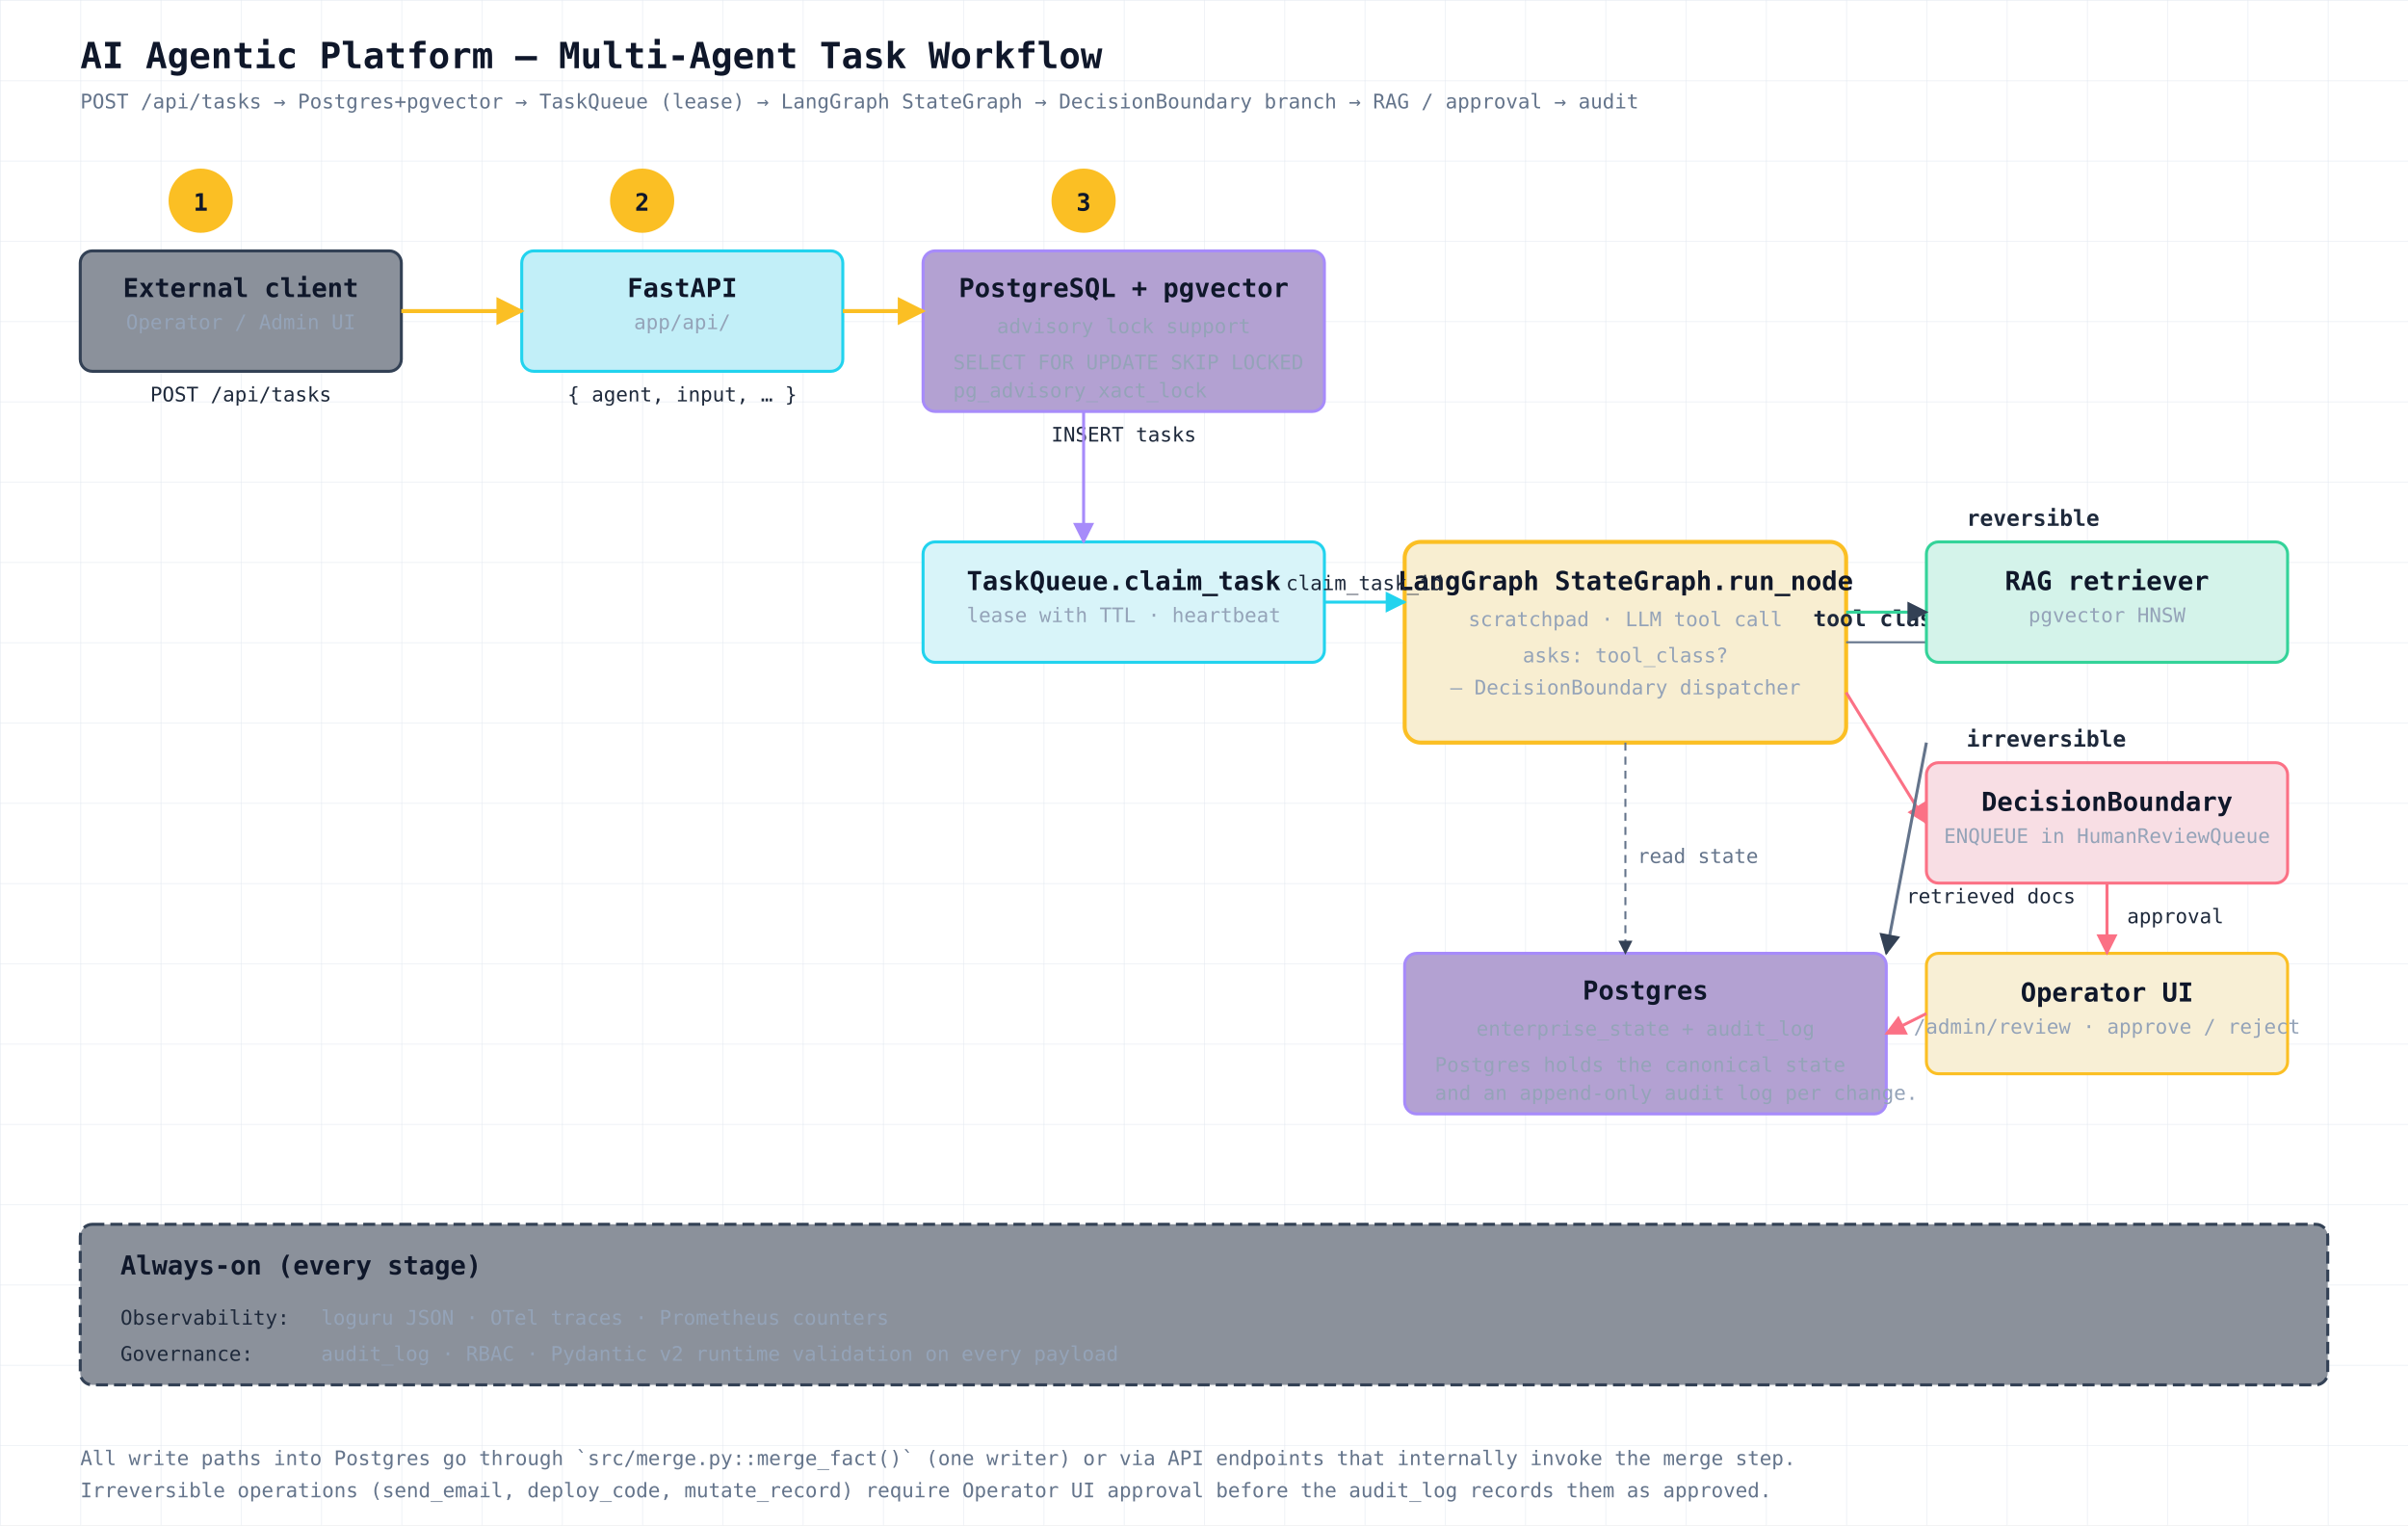
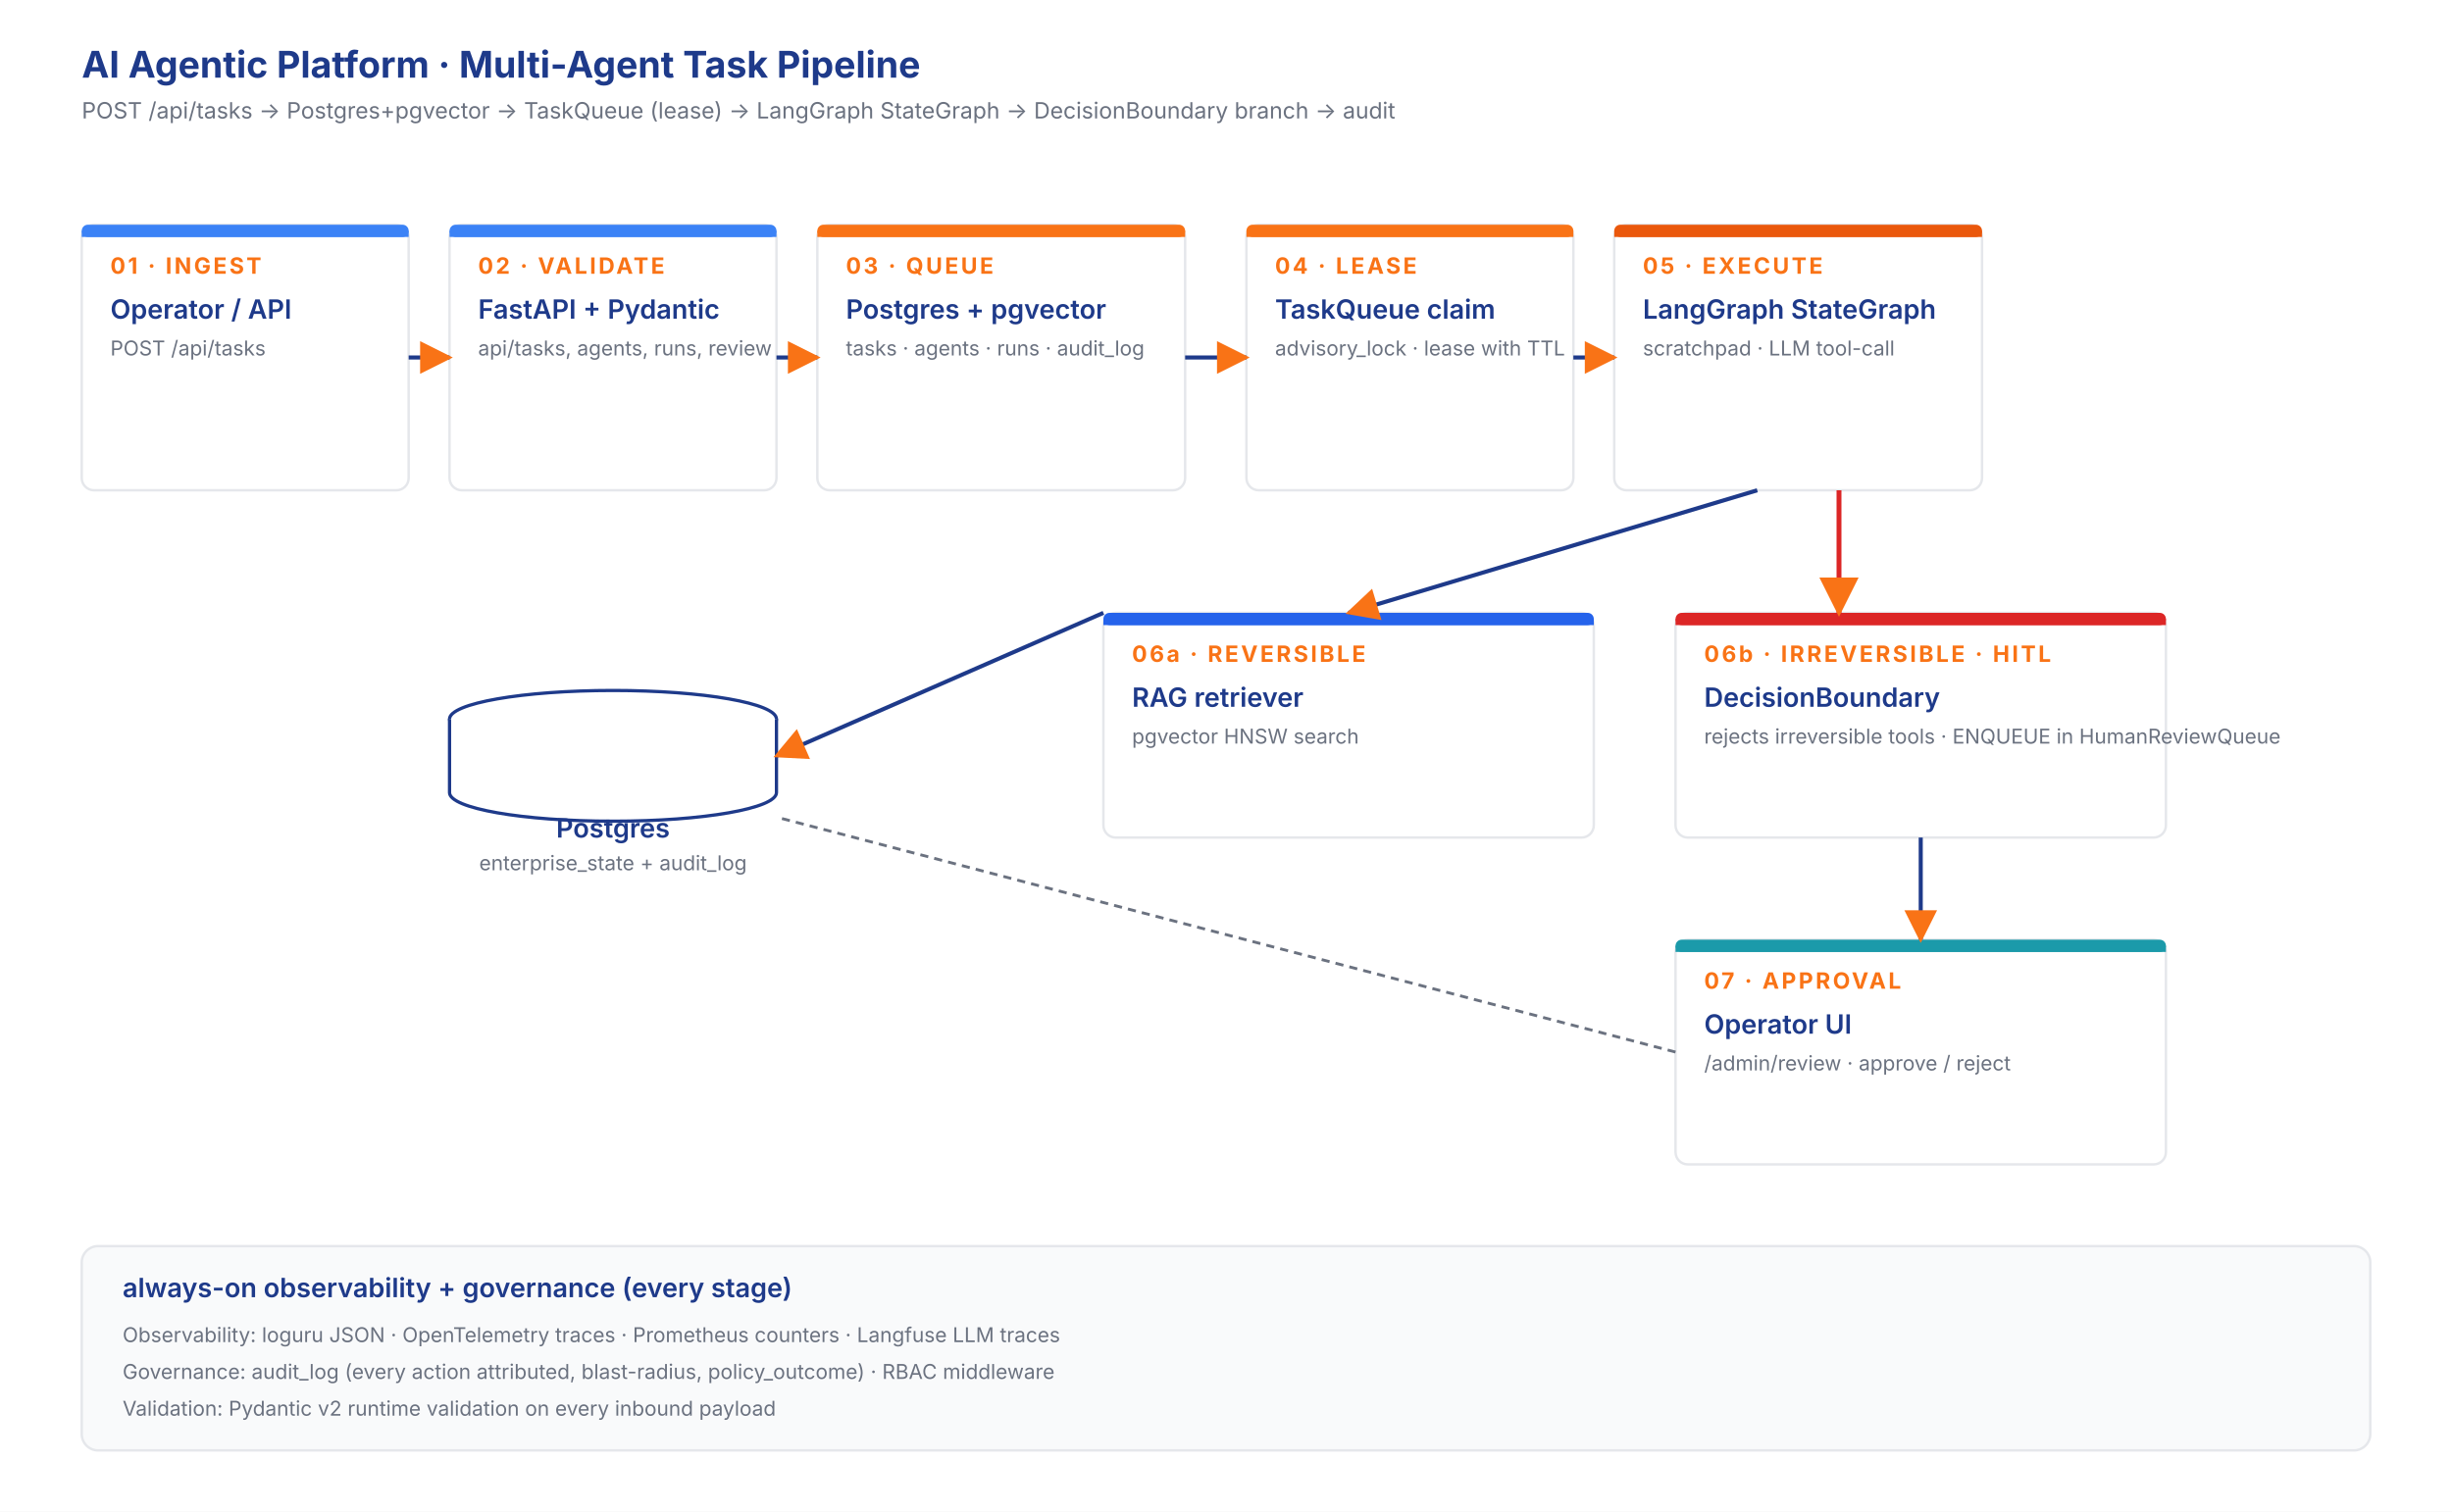
- <svg xmlns="http://www.w3.org/2000/svg" viewBox="0 0 1200 760" width="1200" height="760">
+ <svg xmlns="http://www.w3.org/2000/svg" viewBox="0 0 1200 740" width="1200" height="740">
  <defs>
-     <pattern id="grid" width="40" height="40" patternUnits="userSpaceOnUse">
-       <path d="M 40 0 L 0 0 0 40" fill="none" stroke="#e2e8f0" stroke-width="0.5" />
-     </pattern>
-     <marker id="arrow" viewBox="0 0 10 10" refX="9" refY="5" markerWidth="7" markerHeight="7" orient="auto-start-reverse">
-       <path d="M 0 0 L 10 5 L 0 10 z" fill="#334155" />
-     </marker>
-     <marker id="arrow-amber" viewBox="0 0 10 10" refX="9" refY="5" markerWidth="7" markerHeight="7" orient="auto-start-reverse">
-       <path d="M 0 0 L 10 5 L 0 10 z" fill="#fbbf24" />
-     </marker>
-     <marker id="arrow-cyan" viewBox="0 0 10 10" refX="9" refY="5" markerWidth="7" markerHeight="7" orient="auto-start-reverse">
-       <path d="M 0 0 L 10 5 L 0 10 z" fill="#22d3ee" />
-     </marker>
-     <marker id="arrow-violet" viewBox="0 0 10 10" refX="9" refY="5" markerWidth="7" markerHeight="7" orient="auto-start-reverse">
-       <path d="M 0 0 L 10 5 L 0 10 z" fill="#a78bfa" />
-     </marker>
-     <marker id="arrow-rose" viewBox="0 0 10 10" refX="9" refY="5" markerWidth="7" markerHeight="7" orient="auto-start-reverse">
-       <path d="M 0 0 L 10 5 L 0 10 z" fill="#fb7185" />
-     </marker>
    <style>
-       .node-name { font: 600 13px ui-monospace, "SF Mono", monospace; fill: #0f172a; }
-       .node-sub  { font: 10px ui-monospace, "SF Mono", monospace; fill: #94a3b8; }
-       .arrow-lbl { font: 10px ui-monospace, "SF Mono", monospace; fill: #1e293b; }
-       .branch-lbl{ font: 700 11px ui-monospace, "SF Mono", monospace; fill: #1e293b; }
-       .title     { font: 700 18px ui-monospace, "SF Mono", monospace; fill: #0f172a; }
-       .footnote  { font: 10px ui-monospace, "SF Mono", monospace; fill: #64748b; }
-       .step-num  { font: 700 12px ui-monospace, "SF Mono", monospace; fill: #0f172a; }
+ 
+       .title     { font: 700 18px 'Inter', sans-serif; fill: #1E3A8A; }
+       .subtitle  { font: 11px 'Inter', sans-serif; fill: #6B7280; }
+       .node-name { font: 600 13px 'Inter', sans-serif; fill: #1E3A8A; }
+       .node-sub  { font: 10px 'Inter', sans-serif; fill: #6B7280; }
+       .edge-lbl  { font: 600 10px 'Inter', sans-serif; fill: #F97316; }
+       .footnote  { font: 10px 'Inter', sans-serif; fill: #6B7280; }
+       .stage-tag { font: 700 11px 'Inter', sans-serif; fill: #F97316; letter-spacing: 1.2px; }
    </style>
  </defs>
-   <rect width="1200" height="760" fill="#ffffff" />
-   <rect width="1200" height="760" fill="url(#grid)" />
-   <text x="40" y="34" class="title">AI Agentic Platform — Multi-Agent Task Workflow</text>
-   <text x="40" y="54" class="footnote">POST /api/tasks → Postgres+pgvector → TaskQueue (lease) → LangGraph StateGraph → DecisionBoundary branch → RAG / approval → audit</text>
-   <g>
-     <circle cx="100" cy="100" r="16" fill="#fbbf24" />
-     <text x="100" y="105" class="step-num" text-anchor="middle">1</text>
-     <rect x="40" y="125" width="160" height="60" rx="6" fill="#f8fafc" />
-     <rect x="40" y="125" width="160" height="60" rx="6" fill="rgba(30,41,59,0.5)" stroke="#334155" stroke-width="1.5" />
-     <text x="120" y="148" class="node-name" text-anchor="middle">External client</text>
-     <text x="120" y="164" class="node-sub" text-anchor="middle">Operator / Admin UI</text>
-     <text x="120" y="200" class="arrow-lbl" fill="#fbbf24" text-anchor="middle">POST /api/tasks</text>
-   </g>
-   <g>
-     <circle cx="320" cy="100" r="16" fill="#fbbf24" />
-     <text x="320" y="105" class="step-num" text-anchor="middle">2</text>
-     <rect x="260" y="125" width="160" height="60" rx="6" fill="#f8fafc" />
-     <rect x="260" y="125" width="160" height="60" rx="6" fill="rgba(34,211,238,0.25)" stroke="#22d3ee" stroke-width="1.5" />
-     <text x="340" y="148" class="node-name" fill="#0e7490" text-anchor="middle">FastAPI</text>
-     <text x="340" y="164" class="node-sub" text-anchor="middle">app/api/</text>
-     <text x="340" y="200" class="arrow-lbl" fill="#22d3ee" text-anchor="middle">{ agent, input, … }</text>
-   </g>
-   <g>
-     <circle cx="540" cy="100" r="16" fill="#fbbf24" />
-     <text x="540" y="105" class="step-num" text-anchor="middle">3</text>
-     <rect x="460" y="125" width="200" height="80" rx="6" fill="#f8fafc" />
-     <rect x="460" y="125" width="200" height="80" rx="6" fill="rgba(76,29,149,0.4)" stroke="#a78bfa" stroke-width="1.5" />
-     <text x="560" y="148" class="node-name" fill="#6d28d9" text-anchor="middle">PostgreSQL + pgvector</text>
-     <text x="560" y="166" class="node-sub" text-anchor="middle">advisory lock support</text>
-     <text x="475" y="184" class="node-sub">SELECT FOR UPDATE SKIP LOCKED</text>
-     <text x="475" y="198" class="node-sub">pg_advisory_xact_lock</text>
-     <text x="560" y="220" class="arrow-lbl" fill="#a78bfa" text-anchor="middle">INSERT tasks</text>
-   </g>
-   <g>
-     <rect x="460" y="270" width="200" height="60" rx="6" fill="#f8fafc" />
-     <rect x="460" y="270" width="200" height="60" rx="6" fill="rgba(34,211,238,0.15)" stroke="#22d3ee" stroke-width="1.5" />
-     <text x="560" y="294" class="node-name" fill="#0e7490" text-anchor="middle">TaskQueue.claim_task</text>
-     <text x="560" y="310" class="node-sub" text-anchor="middle">lease with TTL · heartbeat</text>
-     <line x1="540" y1="205" x2="540" y2="270" stroke="#a78bfa" stroke-width="1.5" marker-end="url(#arrow-violet)" />
-   </g>
-   <g>
-     <rect x="700" y="270" width="220" height="100" rx="8" fill="#f8fafc" />
-     <rect x="700" y="270" width="220" height="100" rx="8" fill="rgba(251,191,36,0.2)" stroke="#fbbf24" stroke-width="2" />
-     <text x="810" y="294" class="node-name" fill="#a16207" text-anchor="middle">LangGraph StateGraph.run_node</text>
-     <text x="810" y="312" class="node-sub" text-anchor="middle">scratchpad · LLM tool call</text>
-     <text x="810" y="330" class="node-sub" text-anchor="middle">asks: tool_class?</text>
-     <text x="810" y="346" class="node-sub" text-anchor="middle">— DecisionBoundary dispatcher</text>
-     <line x1="660" y1="300" x2="700" y2="300" stroke="#22d3ee" stroke-width="1.5" marker-end="url(#arrow-cyan)" />
-     <text x="680" y="294" class="arrow-lbl" fill="#22d3ee" text-anchor="middle">claim_task_id</text>
-   </g>
-   <line x1="920" y1="320" x2="960" y2="320" stroke="#64748b" stroke-width="1" />
-   <text x="940" y="312" class="branch-lbl" fill="#1e293b" text-anchor="middle">tool class:</text>
-   <g>
-     <text x="980" y="262" class="branch-lbl" fill="#34d399">reversible</text>
-     <rect x="960" y="270" width="180" height="60" rx="6" fill="#f8fafc" />
-     <rect x="960" y="270" width="180" height="60" rx="6" fill="rgba(52,211,153,0.18)" stroke="#34d399" stroke-width="1.5" />
-     <text x="1050" y="294" class="node-name" fill="#047857" text-anchor="middle">RAG retriever</text>
-     <text x="1050" y="310" class="node-sub" text-anchor="middle">pgvector HNSW</text>
-     <line x1="920" y1="305" x2="960" y2="305" stroke="#34d399" stroke-width="1.5" marker-end="url(#arrow)" />
-   </g>
-   <g>
-     <text x="980" y="372" class="branch-lbl" fill="#fb7185">irreversible</text>
-     <rect x="960" y="380" width="180" height="60" rx="6" fill="#f8fafc" />
-     <rect x="960" y="380" width="180" height="60" rx="6" fill="rgba(251,113,133,0.2)" stroke="#fb7185" stroke-width="1.5" />
-     <text x="1050" y="404" class="node-name" fill="#be123c" text-anchor="middle">DecisionBoundary</text>
-     <text x="1050" y="420" class="node-sub" text-anchor="middle">ENQUEUE in HumanReviewQueue</text>
-     <line x1="920" y1="345" x2="960" y2="410" stroke="#fb7185" stroke-width="1.5" marker-end="url(#arrow-rose)" />
-   </g>
-   <g>
-     <rect x="960" y="475" width="180" height="60" rx="6" fill="#f8fafc" />
-     <rect x="960" y="475" width="180" height="60" rx="6" fill="rgba(251,191,36,0.18)" stroke="#fbbf24" stroke-width="1.5" />
-     <text x="1050" y="499" class="node-name" fill="#a16207" text-anchor="middle">Operator UI</text>
-     <text x="1050" y="515" class="node-sub" text-anchor="middle">/admin/review · approve / reject</text>
-     <line x1="1050" y1="440" x2="1050" y2="475" stroke="#fb7185" stroke-width="1.5" marker-end="url(#arrow-rose)" />
-     <text x="1060" y="460" class="arrow-lbl" fill="#fb7185">approval</text>
-   </g>
-   <g>
-     <rect x="700" y="475" width="240" height="80" rx="6" fill="#f8fafc" />
-     <rect x="700" y="475" width="240" height="80" rx="6" fill="rgba(76,29,149,0.4)" stroke="#a78bfa" stroke-width="1.5" />
-     <text x="820" y="498" class="node-name" fill="#6d28d9" text-anchor="middle">Postgres</text>
-     <text x="820" y="516" class="node-sub" text-anchor="middle">enterprise_state + audit_log</text>
-     <text x="715" y="534" class="node-sub">Postgres holds the canonical state</text>
-     <text x="715" y="548" class="node-sub">and an append-only audit log per change.</text>
-     <line x1="960" y1="370" x2="940" y2="475" stroke="#64748b" stroke-width="1.5" marker-end="url(#arrow)" />
-     <text x="950" y="450" class="arrow-lbl" fill="#1e293b">retrieved docs</text>
-     <line x1="960" y1="505" x2="940" y2="515" stroke="#fb7185" stroke-width="1.5" marker-end="url(#arrow-rose)" />
-     <line x1="810" y1="370" x2="810" y2="475" stroke="#64748b" stroke-width="1" stroke-dasharray="4 3" marker-end="url(#arrow)" />
-     <text x="816" y="430" class="footnote">read state</text>
-   </g>
-   <line x1="200" y1="155" x2="260" y2="155" stroke="#fbbf24" stroke-width="2" marker-end="url(#arrow-amber)" />
-   <line x1="420" y1="155" x2="460" y2="155" stroke="#fbbf24" stroke-width="2" marker-end="url(#arrow-amber)" />
-   <g>
-     <rect x="40" y="610" width="1120" height="80" rx="6" fill="#f8fafc" />
-     <rect x="40" y="610" width="1120" height="80" rx="6" fill="rgba(30,41,59,0.5)" stroke="#334155" stroke-width="1.5" stroke-dasharray="6 3" />
-     <text x="60" y="635" class="node-name" fill="#1e293b">Always-on (every stage)</text>
-     <text x="60" y="660" class="arrow-lbl" fill="#1e293b">Observability:</text>
-     <text x="160" y="660" class="node-sub">loguru JSON · OTel traces · Prometheus counters</text>
-     <text x="60" y="678" class="arrow-lbl" fill="#1e293b">Governance:</text>
-     <text x="160" y="678" class="node-sub">audit_log  ·  RBAC  ·  Pydantic v2 runtime validation on every payload</text>
-   </g>
-   <text x="40" y="730" class="footnote">All write paths into Postgres go through `src/merge.py::merge_fact()` (one writer) or via API endpoints that internally invoke the merge step.</text>
-   <text x="40" y="746" class="footnote">Irreversible operations (send_email, deploy_code, mutate_record) require Operator UI approval before the audit_log records them as approved.</text>
+   <rect width="1200" height="740" fill="#FFFFFF" />
+   <text x="40" y="38" class="title">AI Agentic Platform · Multi-Agent Task Pipeline</text>
+   <text x="40" y="58" class="subtitle">POST /api/tasks → Postgres+pgvector → TaskQueue (lease) → LangGraph StateGraph → DecisionBoundary branch → audit</text>
+   <rect x="40" y="110" width="160" height="130" rx="6" fill="#FFFFFF" stroke="#E5E7EB" stroke-width="1.2" />
+   <rect x="40" y="110" width="160" height="6" rx="3" fill="#3B82F6" />
+   <rect x="40" y="113" width="160" height="3" fill="#3B82F6" />
+   <text x="54" y="134" class="stage-tag">01 · INGEST</text>
+   <text x="54" y="156" class="node-name">Operator / API</text>
+   <text x="54" y="174" class="node-sub">POST /api/tasks</text>
+   <rect x="220" y="110" width="160" height="130" rx="6" fill="#FFFFFF" stroke="#E5E7EB" stroke-width="1.2" />
+   <rect x="220" y="110" width="160" height="6" rx="3" fill="#3B82F6" />
+   <rect x="220" y="113" width="160" height="3" fill="#3B82F6" />
+   <text x="234" y="134" class="stage-tag">02 · VALIDATE</text>
+   <text x="234" y="156" class="node-name">FastAPI + Pydantic</text>
+   <text x="234" y="174" class="node-sub">api/tasks, agents, runs, review</text>
+   <rect x="400" y="110" width="180" height="130" rx="6" fill="#FFFFFF" stroke="#E5E7EB" stroke-width="1.2" />
+   <rect x="400" y="110" width="180" height="6" rx="3" fill="#F97316" />
+   <rect x="400" y="113" width="180" height="3" fill="#F97316" />
+   <text x="414" y="134" class="stage-tag">03 · QUEUE</text>
+   <text x="414" y="156" class="node-name">Postgres + pgvector</text>
+   <text x="414" y="174" class="node-sub">tasks · agents · runs · audit_log</text>
+   <rect x="610" y="110" width="160" height="130" rx="6" fill="#FFFFFF" stroke="#E5E7EB" stroke-width="1.2" />
+   <rect x="610" y="110" width="160" height="6" rx="3" fill="#F97316" />
+   <rect x="610" y="113" width="160" height="3" fill="#F97316" />
+   <text x="624" y="134" class="stage-tag">04 · LEASE</text>
+   <text x="624" y="156" class="node-name">TaskQueue claim</text>
+   <text x="624" y="174" class="node-sub">advisory_lock · lease with TTL</text>
+   <rect x="790" y="110" width="180" height="130" rx="6" fill="#FFFFFF" stroke="#E5E7EB" stroke-width="1.2" />
+   <rect x="790" y="110" width="180" height="6" rx="3" fill="#EA580C" />
+   <rect x="790" y="113" width="180" height="3" fill="#EA580C" />
+   <text x="804" y="134" class="stage-tag">05 · EXECUTE</text>
+   <text x="804" y="156" class="node-name">LangGraph StateGraph</text>
+   <text x="804" y="174" class="node-sub">scratchpad · LLM tool-call</text>
+   <rect x="540" y="300" width="240" height="110" rx="6" fill="#FFFFFF" stroke="#E5E7EB" stroke-width="1.2" />
+   <rect x="540" y="300" width="240" height="6" rx="3" fill="#2563EB" />
+   <rect x="540" y="303" width="240" height="3" fill="#2563EB" />
+   <text x="554" y="324" class="stage-tag">06a · REVERSIBLE</text>
+   <text x="554" y="346" class="node-name">RAG retriever</text>
+   <text x="554" y="364" class="node-sub">pgvector HNSW search</text>
+   <rect x="820" y="300" width="240" height="110" rx="6" fill="#FFFFFF" stroke="#E5E7EB" stroke-width="1.2" />
+   <rect x="820" y="300" width="240" height="6" rx="3" fill="#DC2626" />
+   <rect x="820" y="303" width="240" height="3" fill="#DC2626" />
+   <text x="834" y="324" class="stage-tag">06b · IRREVERSIBLE · HITL</text>
+   <text x="834" y="346" class="node-name">DecisionBoundary</text>
+   <text x="834" y="364" class="node-sub">rejects irreversible tools · ENQUEUE in HumanReviewQueue</text>
+   <rect x="820" y="460" width="240" height="110" rx="6" fill="#FFFFFF" stroke="#E5E7EB" stroke-width="1.2" />
+   <rect x="820" y="460" width="240" height="6" rx="3" fill="#1B9AAA" />
+   <rect x="820" y="463" width="240" height="3" fill="#1B9AAA" />
+   <text x="834" y="484" class="stage-tag">07 · APPROVAL</text>
+   <text x="834" y="506" class="node-name">Operator UI</text>
+   <text x="834" y="524" class="node-sub">/admin/review · approve / reject</text>
+   <ellipse cx="300" cy="352.0" rx="80.0" ry="14" fill="#FFFFFF" stroke="#1E3A8A" stroke-width="1.6" />
+   <path d="M 220.0 352.0            v 36            a 80.0 14 0 0 0 160.0 0            v -36" fill="#FFFFFF" stroke="#1E3A8A" stroke-width="1.6" />
+   <text x="300" y="410.0" class="node-name" text-anchor="middle">Postgres</text>
+   <text x="300" y="426.0" class="node-sub" text-anchor="middle">enterprise_state + audit_log</text>
+   <defs>
+     <marker id="arrC" viewBox="0 0 10 10" refX="9" refY="5" markerWidth="8" markerHeight="8" orient="auto-start-reverse">
+       <path d="M 0 0 L 10 5 L 0 10 z" fill="#F97316" />
+     </marker>
+   </defs>
+   <line x1="200" y1="175" x2="220" y2="175" stroke="#1E3A8A" stroke-width="2" marker-end="url(#arrC)" />
+   <defs>
+     <marker id="arrC" viewBox="0 0 10 10" refX="9" refY="5" markerWidth="8" markerHeight="8" orient="auto-start-reverse">
+       <path d="M 0 0 L 10 5 L 0 10 z" fill="#F97316" />
+     </marker>
+   </defs>
+   <line x1="380" y1="175" x2="400" y2="175" stroke="#1E3A8A" stroke-width="2" marker-end="url(#arrC)" />
+   <defs>
+     <marker id="arrC" viewBox="0 0 10 10" refX="9" refY="5" markerWidth="8" markerHeight="8" orient="auto-start-reverse">
+       <path d="M 0 0 L 10 5 L 0 10 z" fill="#F97316" />
+     </marker>
+   </defs>
+   <line x1="580" y1="175" x2="610" y2="175" stroke="#1E3A8A" stroke-width="2" marker-end="url(#arrC)" />
+   <defs>
+     <marker id="arrC" viewBox="0 0 10 10" refX="9" refY="5" markerWidth="8" markerHeight="8" orient="auto-start-reverse">
+       <path d="M 0 0 L 10 5 L 0 10 z" fill="#F97316" />
+     </marker>
+   </defs>
+   <line x1="770" y1="175" x2="790" y2="175" stroke="#1E3A8A" stroke-width="2" marker-end="url(#arrC)" />
+   <line x1="860" y1="240" x2="660" y2="300" stroke="#1E3A8A" stroke-width="2" marker-end="url(#arrC)" />
+   <line x1="900" y1="240" x2="900" y2="300" stroke="#DC2626" stroke-width="2.4" marker-end="url(#arrC)" />
+   <line x1="940" y1="410" x2="940" y2="460" stroke="#1E3A8A" stroke-width="2" marker-end="url(#arrC)" />
+   <line x1="540" y1="300" x2="380" y2="370" stroke="#1E3A8A" stroke-width="2" marker-end="url(#arrC)" />
+   <line x1="820" y1="515" x2="380" y2="400" stroke="#6B7280" stroke-width="1.4" stroke-dasharray="4 3" />
+   <rect x="40" y="610" width="1120" height="100" rx="8" fill="#F9FAFB" stroke="#E5E7EB" stroke-width="1.2" />
+   <text x="60" y="635" class="node-name">always-on observability + governance  (every stage)</text>
+   <text x="60" y="657" class="node-sub">Observability:  loguru JSON  ·  OpenTelemetry traces  ·  Prometheus counters  ·  Langfuse LLM traces</text>
+   <text x="60" y="675" class="node-sub">Governance:     audit_log (every action attributed, blast-radius, policy_outcome)  ·  RBAC middleware</text>
+   <text x="60" y="693" class="node-sub">Validation:     Pydantic v2 runtime validation on every inbound payload</text>
</svg>
